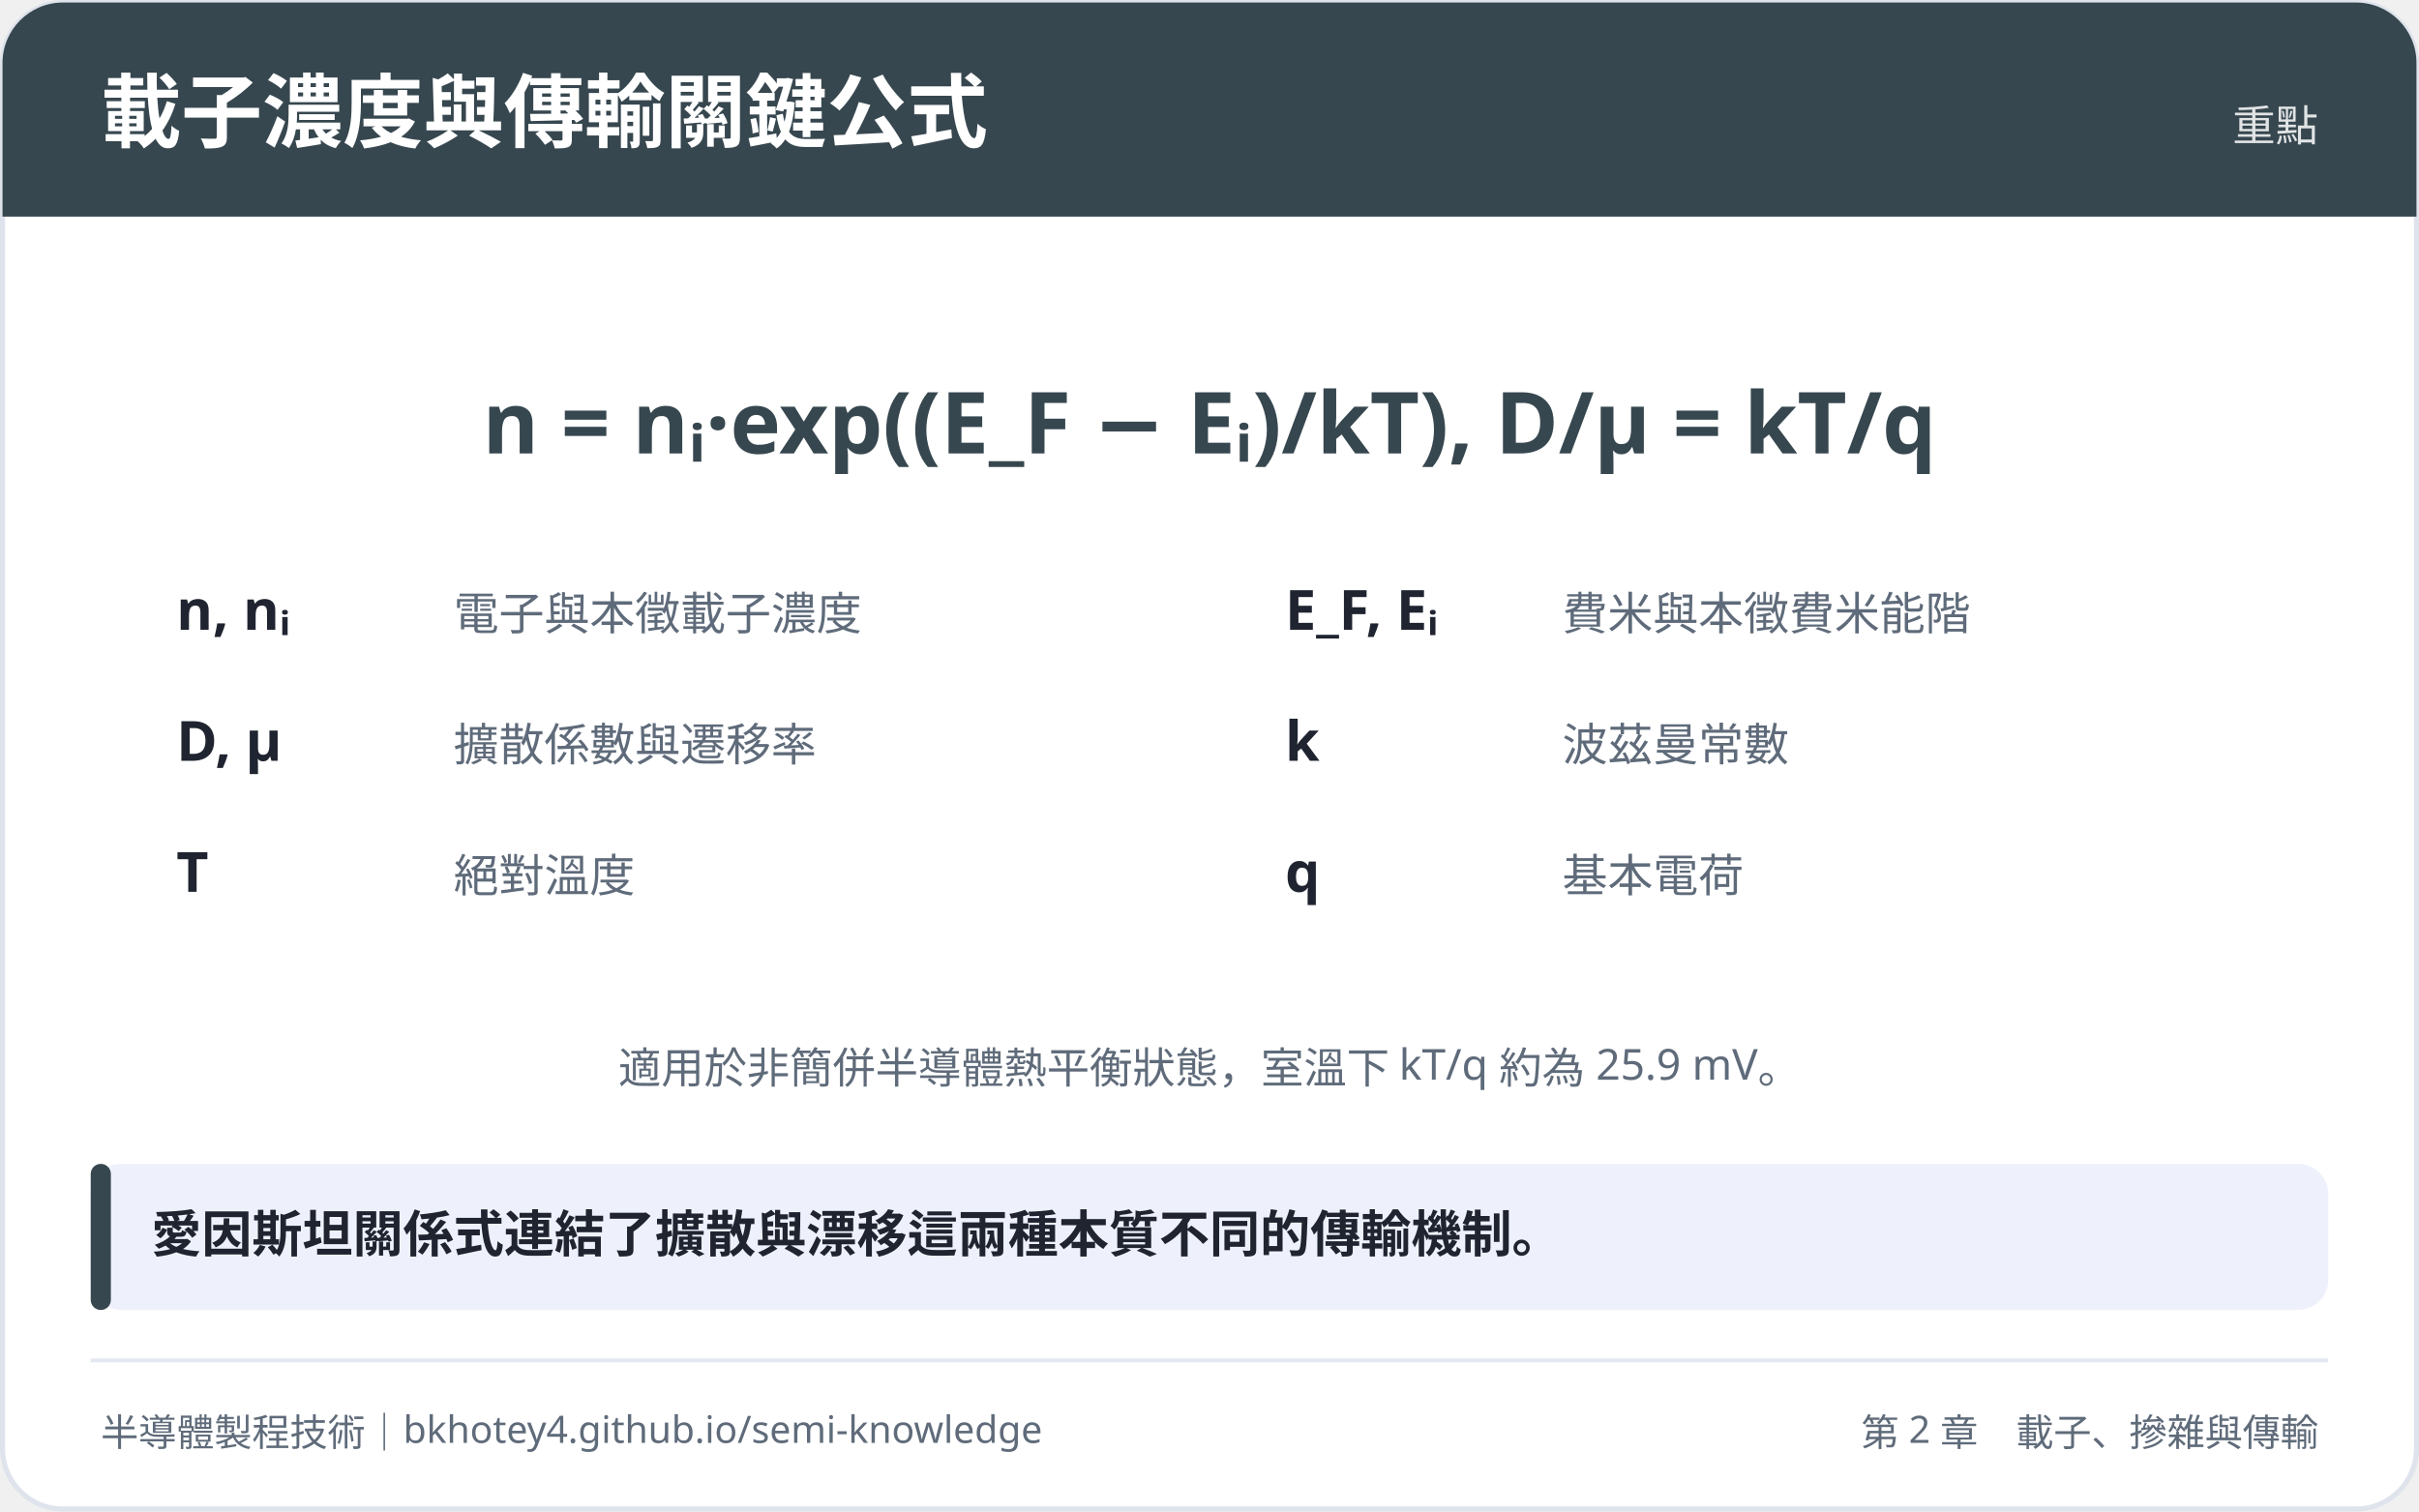
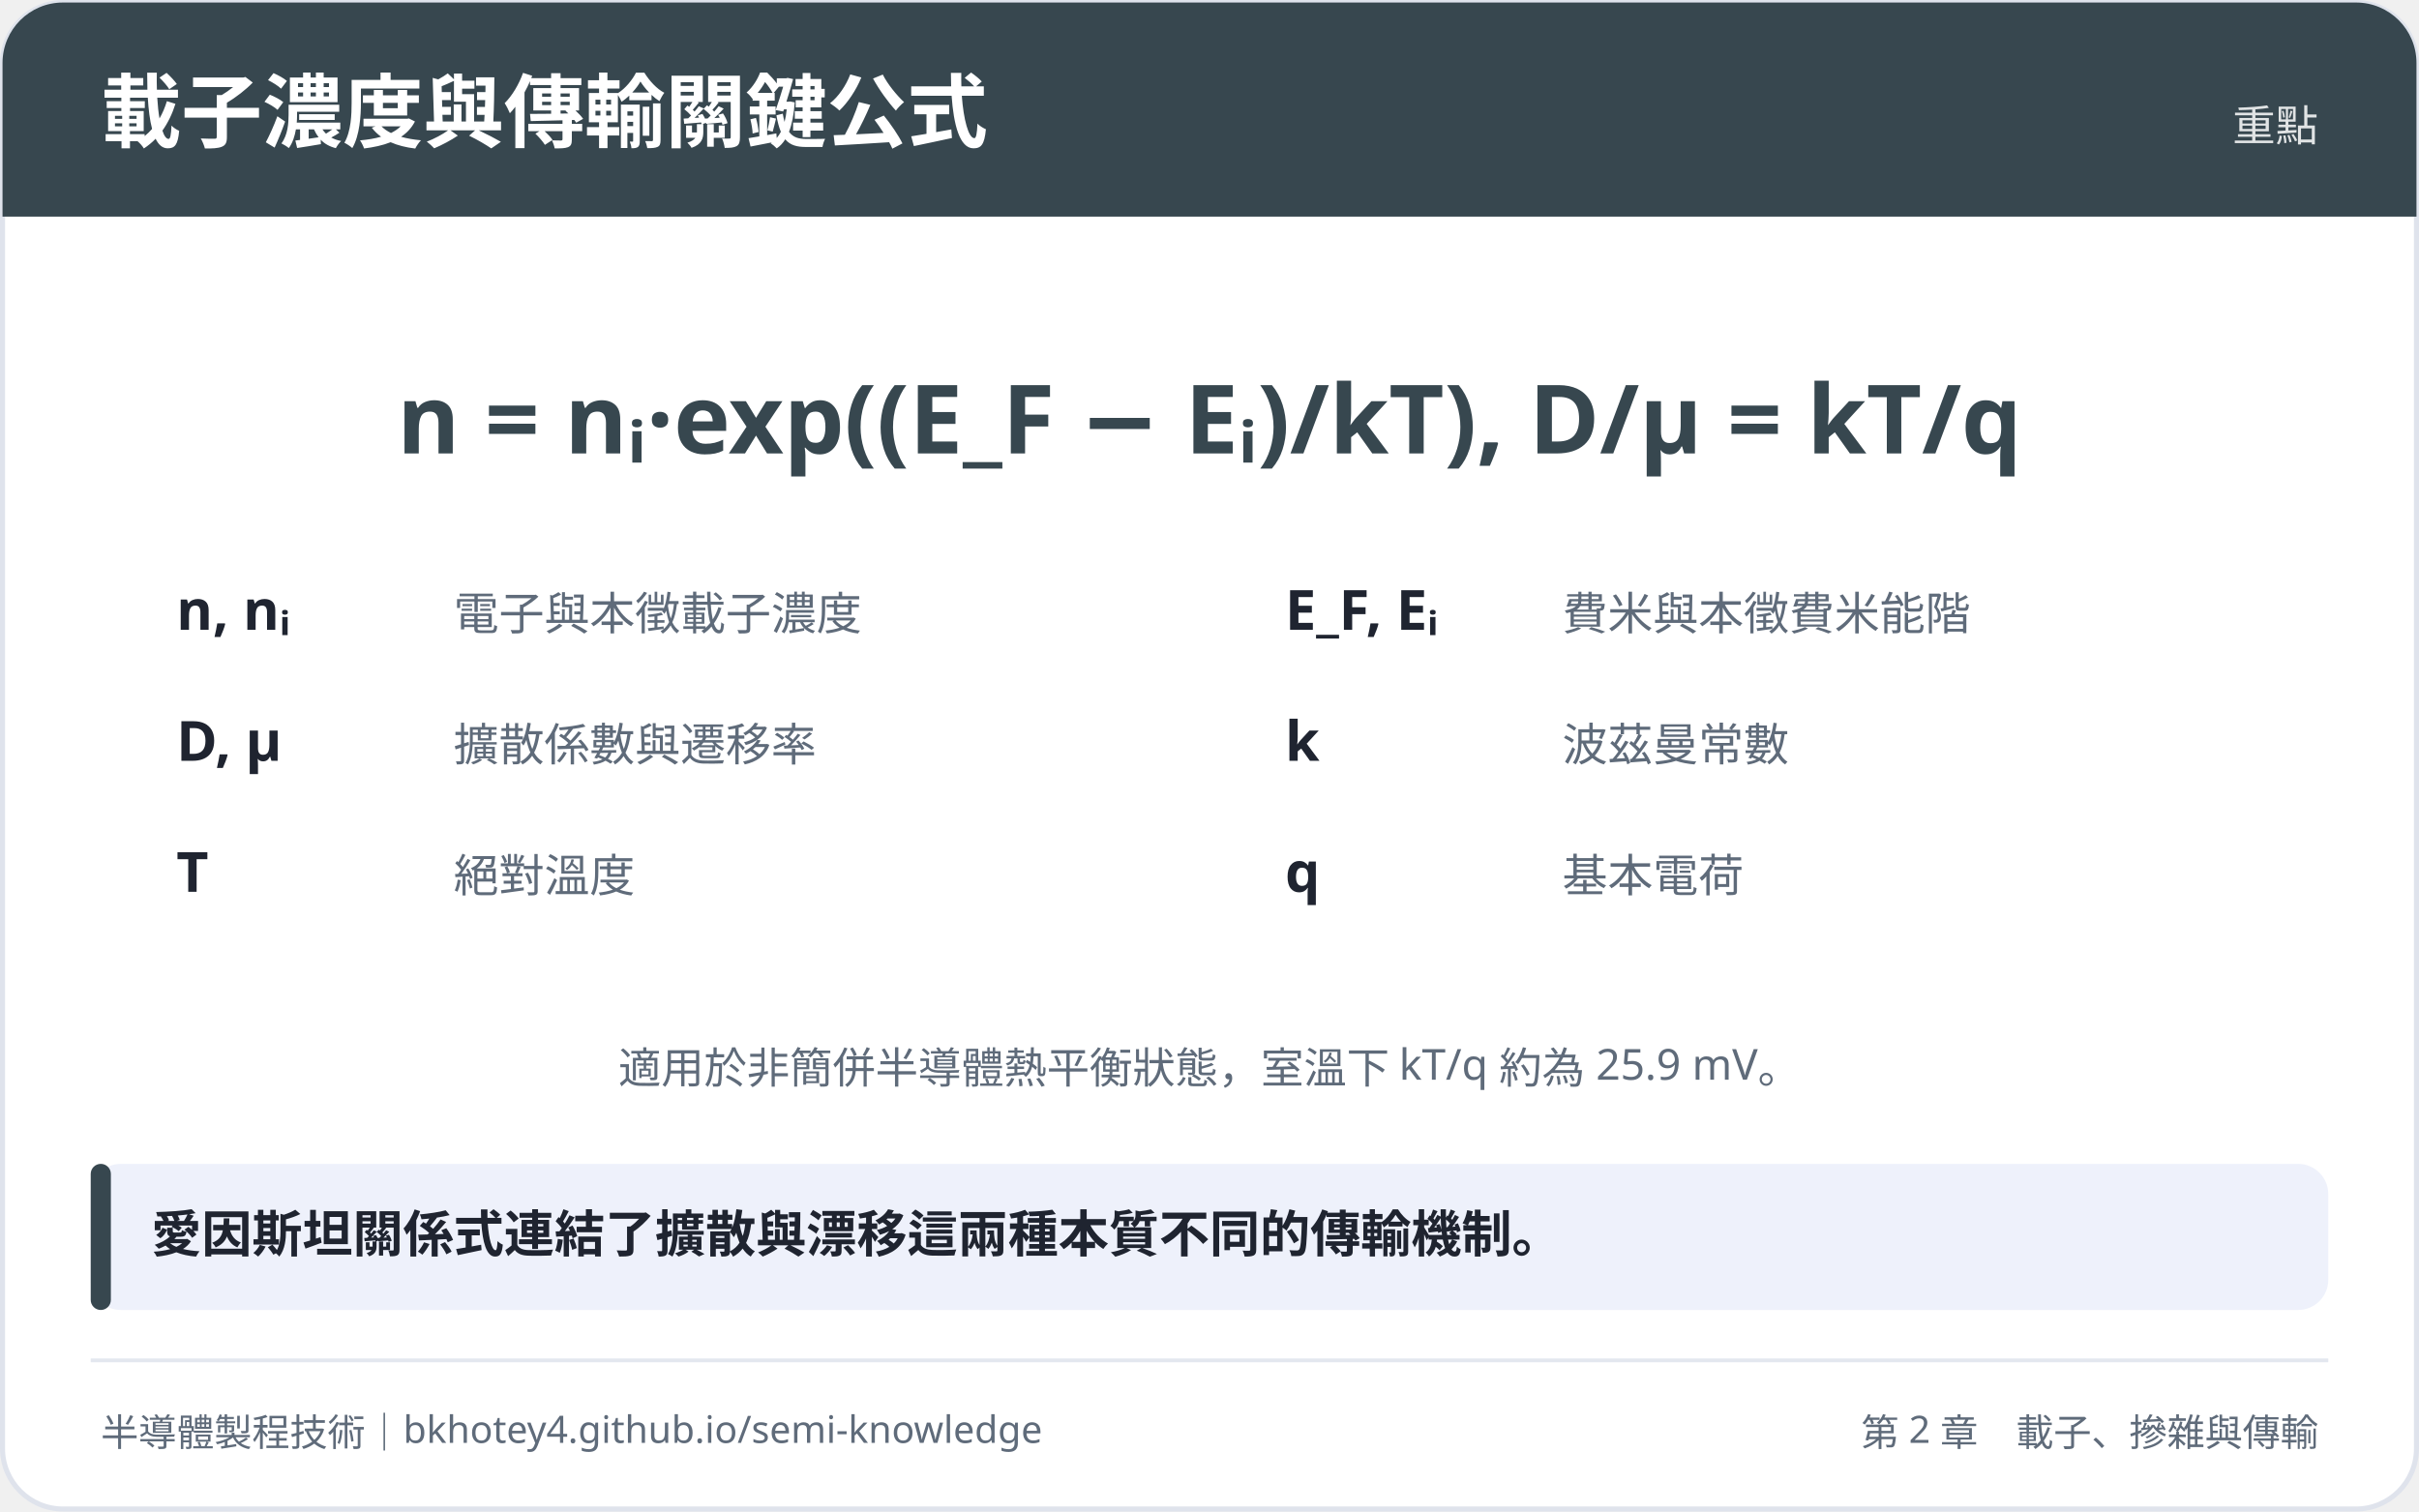
<svg xmlns="http://www.w3.org/2000/svg" viewBox="0 0 960 600" width="960" height="600" font-family="'Noto Sans TC','Microsoft JhengHei','PingFang TC',sans-serif">
  <defs>
+     <marker id="ar-1f2430" viewBox="0 0 10 10" refX="9" refY="5" markerWidth="7" markerHeight="7" orient="auto-start-reverse">
+       <path d="M0,0 L10,5 L0,10 z" fill="#1f2430" />
+     </marker>
    <marker id="ar-6a1b9a" viewBox="0 0 10 10" refX="9" refY="5" markerWidth="7" markerHeight="7" orient="auto-start-reverse">
      <path d="M0,0 L10,5 L0,10 z" fill="#6a1b9a" />
+     </marker>
+     <marker id="ar-37474f" viewBox="0 0 10 10" refX="9" refY="5" markerWidth="7" markerHeight="7" orient="auto-start-reverse">
+       <path d="M0,0 L10,5 L0,10 z" fill="#37474f" />
+     </marker>
+     <marker id="ar-c62828" viewBox="0 0 10 10" refX="9" refY="5" markerWidth="7" markerHeight="7" orient="auto-start-reverse">
+       <path d="M0,0 L10,5 L0,10 z" fill="#c62828" />
+     </marker>
+     <marker id="ar-5f6b7a" viewBox="0 0 10 10" refX="9" refY="5" markerWidth="7" markerHeight="7" orient="auto-start-reverse">
+       <path d="M0,0 L10,5 L0,10 z" fill="#5f6b7a" />
    </marker>
    <marker id="ar-00796b" viewBox="0 0 10 10" refX="9" refY="5" markerWidth="7" markerHeight="7" orient="auto-start-reverse">
      <path d="M0,0 L10,5 L0,10 z" fill="#00796b" />
    </marker>
-     <marker id="ar-90a4ae" viewBox="0 0 10 10" refX="9" refY="5" markerWidth="7" markerHeight="7" orient="auto-start-reverse">
-       <path d="M0,0 L10,5 L0,10 z" fill="#90a4ae" />
-     </marker>
-     <marker id="ar-1f2430" viewBox="0 0 10 10" refX="9" refY="5" markerWidth="7" markerHeight="7" orient="auto-start-reverse">
-       <path d="M0,0 L10,5 L0,10 z" fill="#1f2430" />
-     </marker>
-     <marker id="ar-5f6b7a" viewBox="0 0 10 10" refX="9" refY="5" markerWidth="7" markerHeight="7" orient="auto-start-reverse">
-       <path d="M0,0 L10,5 L0,10 z" fill="#5f6b7a" />
-     </marker>
-     <marker id="ar-c62828" viewBox="0 0 10 10" refX="9" refY="5" markerWidth="7" markerHeight="7" orient="auto-start-reverse">
-       <path d="M0,0 L10,5 L0,10 z" fill="#c62828" />
-     </marker>
    <marker id="ar-2e7d32" viewBox="0 0 10 10" refX="9" refY="5" markerWidth="7" markerHeight="7" orient="auto-start-reverse">
      <path d="M0,0 L10,5 L0,10 z" fill="#2e7d32" />
    </marker>
-     <marker id="ar-37474f" viewBox="0 0 10 10" refX="9" refY="5" markerWidth="7" markerHeight="7" orient="auto-start-reverse">
-       <path d="M0,0 L10,5 L0,10 z" fill="#37474f" />
+     <marker id="ar-90a4ae" viewBox="0 0 10 10" refX="9" refY="5" markerWidth="7" markerHeight="7" orient="auto-start-reverse">
+       <path d="M0,0 L10,5 L0,10 z" fill="#90a4ae" />
    </marker>
    <marker id="ar-3f51b5" viewBox="0 0 10 10" refX="9" refY="5" markerWidth="7" markerHeight="7" orient="auto-start-reverse">
      <path d="M0,0 L10,5 L0,10 z" fill="#3f51b5" />
    </marker>
    <marker id="ar-e65100" viewBox="0 0 10 10" refX="9" refY="5" markerWidth="7" markerHeight="7" orient="auto-start-reverse">
      <path d="M0,0 L10,5 L0,10 z" fill="#e65100" />
    </marker>
  </defs>
  <rect x="1" y="1" width="958" height="598" rx="24" fill="#ffffff" stroke="#dfe3ec" stroke-width="2" />
  <path d="M1,25 a24,24 0 0 1 24,-24 h910 a24,24 0 0 1 24,24 v61 h-958 z" fill="#37474f" />
  <text x="40" y="56" font-size="32" font-weight="bold" fill="#ffffff">載子濃度與傳輸關鍵公式</text>
  <text x="920" y="56" font-size="17" fill="#ffffff" opacity="0.85" text-anchor="end">重點</text>
  <line x1="36" y1="540" x2="924" y2="540" stroke="#e3e7ef" stroke-width="1.5" />
  <text x="40" y="574" font-size="15" fill="#5f6b7a">半導體製程技術｜bkhotey4.github.io/semi-knowledge</text>
  <text x="920" y="574" font-size="15" fill="#5f6b7a" text-anchor="end">第 2 章　載子、摻雜與傳輸</text>
-   <text x="480" y="180" font-size="34" fill="#37474f" font-weight="bold" text-anchor="middle">n = nᵢ·exp((E_F − Eᵢ)/kT), D/μ = kT/q</text>
+   <text x="480" y="180" font-size="38" fill="#37474f" font-weight="bold" text-anchor="middle">n = nᵢ·exp((E_F − Eᵢ)/kT), D/μ = kT/q</text>
  <text x="70" y="250" font-size="22" fill="#1f2430" font-weight="bold" text-anchor="start">n, nᵢ</text>
  <text x="180" y="250.0" font-size="18" fill="#5f6b7a" font-weight="normal" text-anchor="start">電子與本徵載子濃度</text>
  <text x="510" y="250" font-size="22" fill="#1f2430" font-weight="bold" text-anchor="start">E_F, Eᵢ</text>
  <text x="620" y="250.0" font-size="18" fill="#5f6b7a" font-weight="normal" text-anchor="start">費米與本徵費米能階</text>
  <text x="70" y="302" font-size="22" fill="#1f2430" font-weight="bold" text-anchor="start">D, μ</text>
  <text x="180" y="302.0" font-size="18" fill="#5f6b7a" font-weight="normal" text-anchor="start">擴散係數與遷移率</text>
  <text x="510" y="302" font-size="22" fill="#1f2430" font-weight="bold" text-anchor="start">k</text>
  <text x="620" y="302.0" font-size="18" fill="#5f6b7a" font-weight="normal" text-anchor="start">波茲曼常數</text>
  <text x="70" y="354" font-size="22" fill="#1f2430" font-weight="bold" text-anchor="start">T</text>
  <text x="180" y="354.0" font-size="18" fill="#5f6b7a" font-weight="normal" text-anchor="start">絕對溫度</text>
  <text x="510" y="354" font-size="22" fill="#1f2430" font-weight="bold" text-anchor="start">q</text>
  <text x="620" y="354.0" font-size="18" fill="#5f6b7a" font-weight="normal" text-anchor="start">基本電荷</text>
  <text x="480" y="430" font-size="17" fill="#5f6b7a" font-weight="normal" text-anchor="middle">適用於非簡併半導體熱平衡狀態，室溫下 kT/q 約為 25.9 mV。</text>
  <rect x="36" y="462" width="888" height="58" rx="12" fill="#eef1fb" stroke="none" stroke-width="1.5" opacity="1" />
  <rect x="36" y="462" width="8" height="58" rx="4" fill="#37474f" stroke="none" stroke-width="1.5" opacity="1" />
  <text x="60" y="497" font-size="20" fill="#1f2430" font-weight="bold" text-anchor="start">愛因斯坦關係式連結了擴散與漂移這兩種本質不同的傳輸機制。</text>
</svg>
